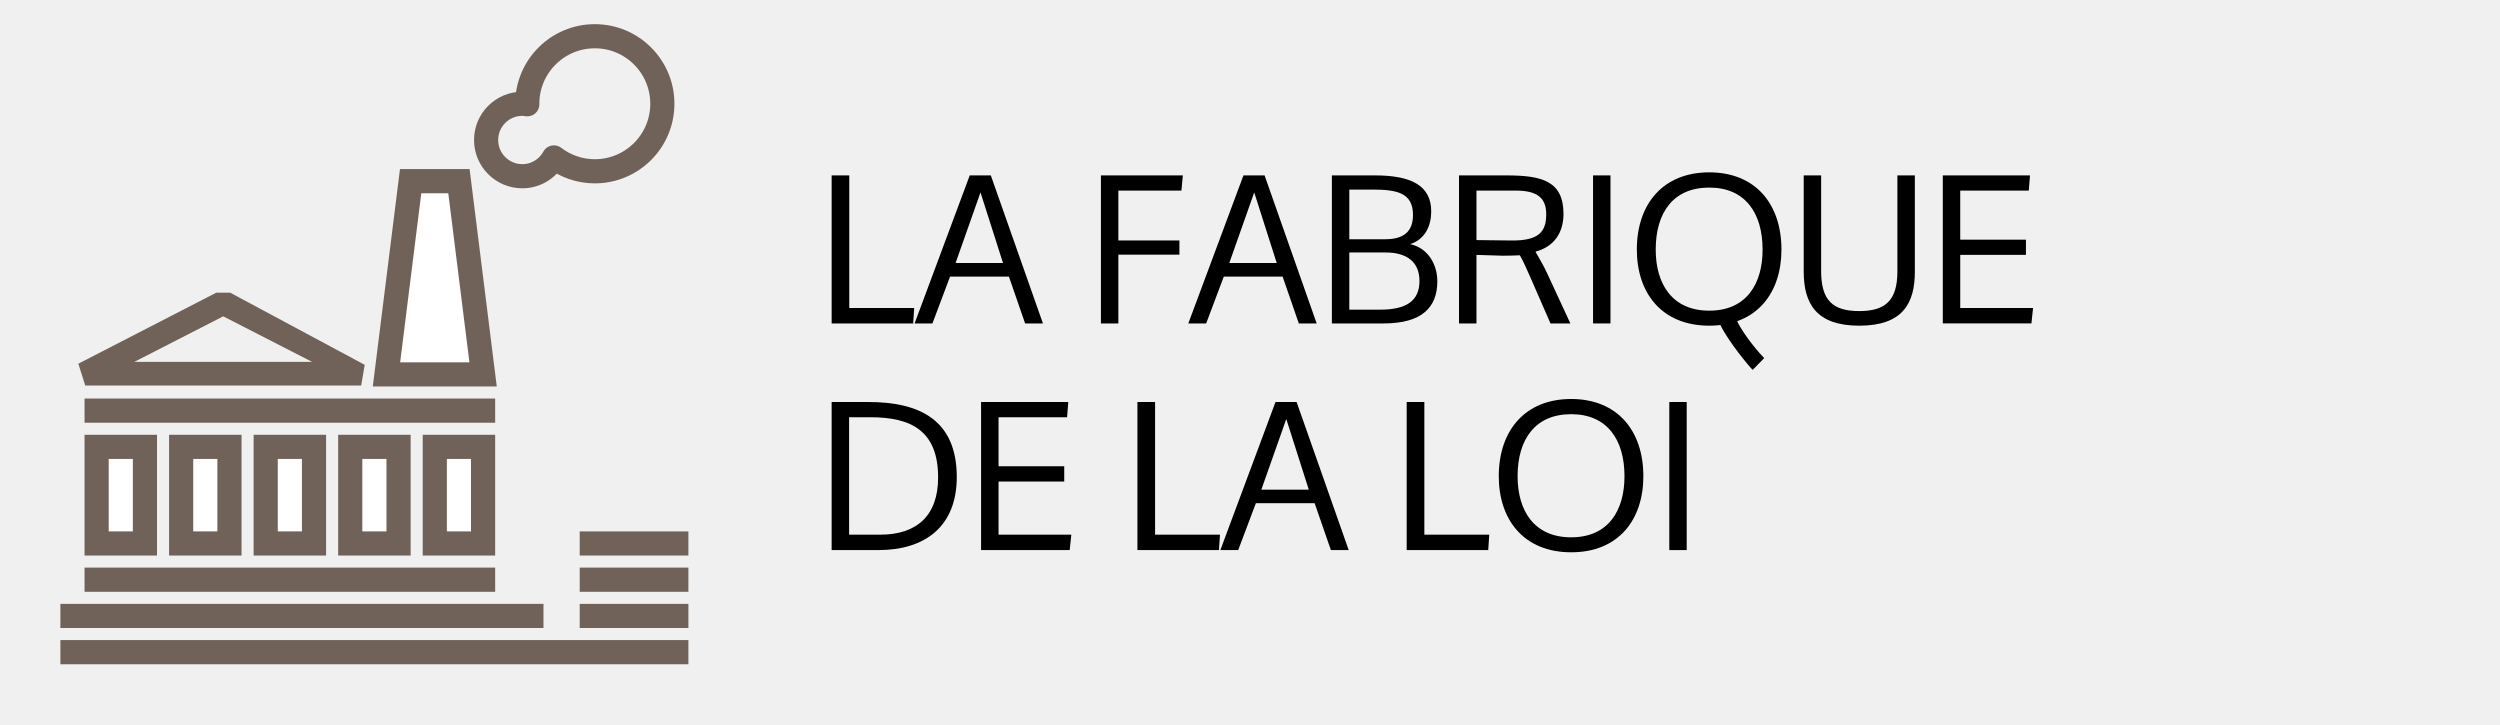
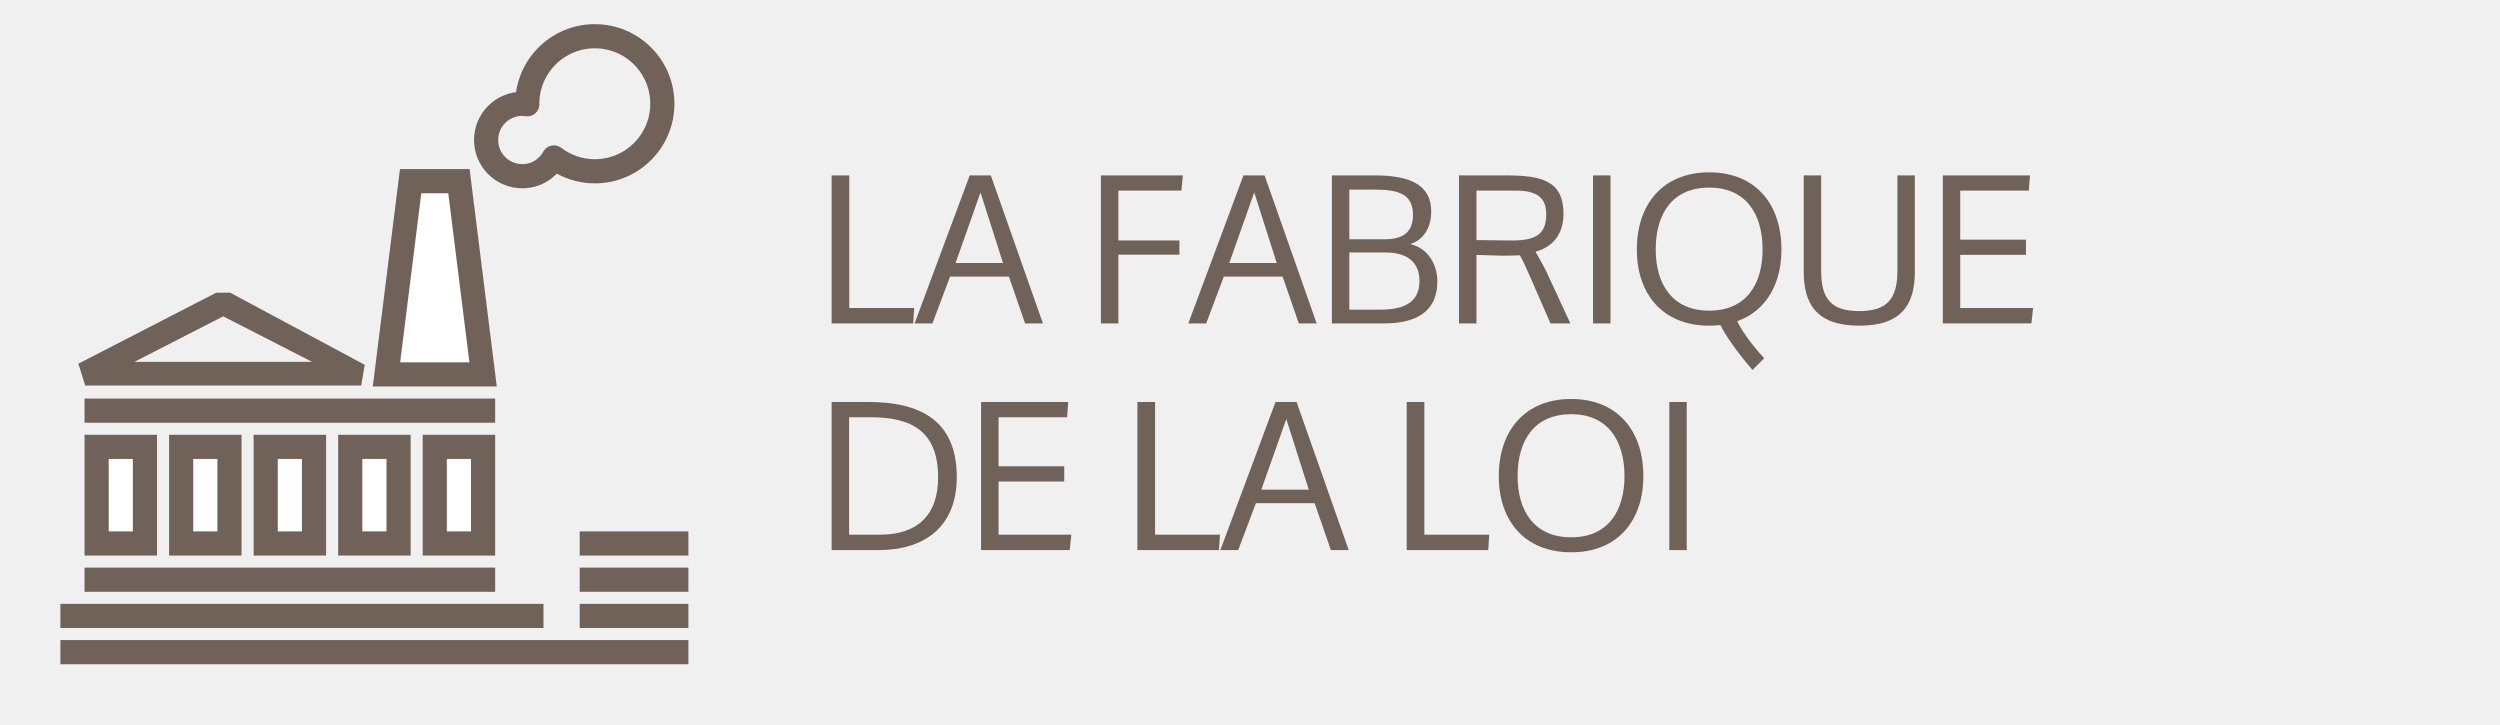
<svg xmlns="http://www.w3.org/2000/svg" version="1.1" id="Calque_1" x="0px" y="0px" width="207px" height="60px" viewBox="0 0 207 60" enable-background="new 0 0 207 60" xml:space="preserve">
  <defs id="defs71" />
  <rect x="8" y="37" fill="#FFFFFF" stroke="#716259" stroke-width="2" stroke-miterlimit="10" width="4" height="8" id="rect3" />
  <rect x="15" y="37" fill="#FFFFFF" stroke="#716259" stroke-width="2" stroke-miterlimit="10" width="4" height="8" id="rect5" />
  <rect x="22" y="37" fill="#FFFFFF" stroke="#716259" stroke-width="2" stroke-miterlimit="10" width="4" height="8" id="rect7" />
  <rect x="29" y="37" fill="#FFFFFF" stroke="#716259" stroke-width="2" stroke-miterlimit="10" width="4" height="8" id="rect9" />
  <rect x="36" y="37" fill="#FFFFFF" stroke="#716259" stroke-width="2" stroke-miterlimit="10" width="4" height="8" id="rect11" />
  <polygon fill="#FFFFFF" stroke="#716259" stroke-width="2" stroke-miterlimit="10" points="32,31 34,15 38,15 40,31 " id="polygon13" />
-   <path style="font-size:medium;font-style:normal;font-variant:normal;font-weight:normal;font-stretch:normal;text-indent:0;text-align:start;text-decoration:none;line-height:normal;letter-spacing:normal;word-spacing:normal;text-transform:none;direction:ltr;block-progression:tb;writing-mode:lr-tb;text-anchor:start;baseline-shift:baseline;color:#000000;fill:#716259;fill-opacity:1;fill-rule:nonzero;stroke:none;stroke-width:2;marker:none;visibility:visible;display:inline;overflow:visible;enable-background:accumulate;font-family:Sans;-inkscape-font-specification:Sans" d="m 17.911,24.231 -11.424,5.883 0.571,1.808 22.848,0 0.293,-1.715 -11.146,-5.976 z m 0.571,1.961 7.354,3.769 -14.708,0 z" id="polygon15" />
+   <path style="font-size:medium;font-style:normal;font-variant:normal;font-weight:normal;font-stretch:normal;text-indent:0;text-align:start;text-decoration:none;line-height:normal;letter-spacing:normal;word-spacing:normal;text-transform:none;direction:ltr;block-progression:tb;writing-mode:lr-tb;text-anchor:start;baseline-shift:baseline;color:#716259;fill:#716259;fill-opacity:1;fill-rule:nonzero;stroke:none;stroke-width:2;marker:none;visibility:visible;display:inline;overflow:visible;enable-background:accumulate;font-family:Sans;-inkscape-font-specification:Sans" d="m 17.911,24.231 -11.424,5.883 0.571,1.808 22.848,0 0.293,-1.715 -11.146,-5.976 z m 0.571,1.961 7.354,3.769 -14.708,0 z" id="polygon15" />
  <line fill="none" stroke="#716259" stroke-width="2" stroke-linejoin="round" stroke-miterlimit="10" x1="7" y1="34" x2="41" y2="34" id="line17" />
  <line fill="none" stroke="#716259" stroke-width="2" stroke-linejoin="round" stroke-miterlimit="10" x1="7" y1="48" x2="41" y2="48" id="line19" />
  <line fill="none" stroke="#716259" stroke-width="2" stroke-linejoin="round" stroke-miterlimit="10" x1="5" y1="51" x2="45" y2="51" id="line21" />
  <line fill="none" stroke="#716259" stroke-width="2" stroke-linejoin="round" stroke-miterlimit="10" x1="5" y1="54" x2="57" y2="54" id="line23" />
-   <g id="g25">
-     <path d="M70.32,14.523v10.982h5.374l-0.083,1.276H68.86V14.523H70.32z" id="path27" />
-     <path d="M83.536,22.902h-4.871l-1.46,3.879h-1.478l4.567-12.258h1.746l4.316,12.258H84.88L83.536,22.902z M83.049,21.777   l-1.864-5.844l-2.063,5.844H83.049z" id="path29" />
-     <path d="M97.655,21.088h-5.055v5.693h-1.444V14.523h6.783l-0.117,1.258h-5.222v4.132h5.055V21.088z" id="path31" />
-     <path d="M106.2,22.902h-4.869l-1.461,3.879h-1.479l4.567-12.258h1.749l4.313,12.258h-1.477L106.2,22.902z M105.713,21.777   l-1.863-5.844l-2.065,5.844H105.713z" id="path33" />
-     <path d="M110.279,14.523h3.576c2.957,0,4.651,0.822,4.651,2.989c0,1.175-0.502,2.3-1.744,2.703   c1.543,0.336,2.249,1.765,2.249,3.073c0,2.149-1.26,3.493-4.45,3.493h-4.282V14.523z M111.723,19.812h2.906   c1.143,0,2.367-0.286,2.367-2.015c0-1.848-1.359-2.1-3.359-2.1h-1.914V19.812z M111.723,25.64h2.57   c2.133,0,3.239-0.723,3.239-2.368c0-1.545-0.988-2.368-2.82-2.368h-2.989V25.64z" id="path35" />
-     <path d="M128.38,26.781l-1.663-3.812c-0.318-0.722-0.621-1.411-0.873-1.831c-0.234,0.018-1.126,0.035-1.409,0.035   c-0.151,0-2.184-0.067-2.184-0.067v5.676h-1.445V14.523h3.88c2.923,0,4.771,0.419,4.771,3.191c0,1.51-0.74,2.703-2.318,3.123   c-0.019,0,0.62,1.042,0.905,1.663l1.983,4.282H128.38z M122.251,19.879l2.922,0.034c2.217,0.017,2.854-0.705,2.854-2.167   c0-1.276-0.637-1.965-2.518-1.965h-3.258V19.879z" id="path37" />
-     <path d="M133.347,26.781h-1.442V14.523h1.442V26.781z" id="path39" />
-     <path d="M135.53,20.668c0-3.812,2.199-6.398,5.995-6.398s5.979,2.586,5.979,6.398c0,3.595-2.05,6.298-5.979,6.298   C137.596,26.967,135.53,24.263,135.53,20.668z M137.093,20.668c0,2.821,1.343,5.055,4.433,5.055s4.416-2.233,4.416-5.055   c0-3.057-1.461-5.137-4.416-5.137C138.568,15.531,137.093,17.579,137.093,20.668z M142.449,26.916c0.017,0,1.058-0.537,1.377-0.353   c0.537,1.193,1.998,2.854,2.25,3.089l-0.956,0.975C144.8,30.308,143.155,28.342,142.449,26.916z" id="path41" />
-     <path d="M149.348,22.5v-7.977h1.443v7.926c0,2.402,0.939,3.308,3.158,3.308c2.199,0,3.156-0.906,3.156-3.308v-7.926h1.444V22.5   c0,2.636-1.024,4.467-4.601,4.467C150.389,26.967,149.348,25.135,149.348,22.5z" id="path43" />
-     <path d="M167.749,21.105h-5.441v4.399h6.029l-0.135,1.276h-7.338V14.523h7.22l-0.101,1.258h-5.676v4.064h5.441V21.105z" id="path45" />
-     <path d="M68.86,33.286h3.04c4.231,0,7.321,1.478,7.321,6.216c0,4.078-2.619,6.045-6.482,6.045H68.86V33.286z M70.305,44.27h2.586   c3.007,0,4.785-1.562,4.785-4.737c0-3.861-2.232-4.985-5.591-4.985h-1.78V44.27z" id="path47" />
-     <path d="M88.119,39.87H82.68v4.399h6.026l-0.135,1.277h-7.338V33.286h7.221l-0.1,1.261H82.68v4.062h5.439V39.87z" id="path49" />
-     <path d="M95.64,33.286V44.27h5.374l-0.085,1.277h-6.75V33.286H95.64z" id="path51" />
-     <path d="M108.853,41.667h-4.868l-1.462,3.88h-1.478l4.567-12.261h1.747l4.314,12.261h-1.476L108.853,41.667z M108.367,40.543   l-1.863-5.846l-2.066,5.846H108.367z" id="path53" />
-     <path d="M117.936,33.286V44.27h5.374l-0.084,1.277h-6.752V33.286H117.936z" id="path55" />
-     <path d="M124.098,39.433c0-3.811,2.199-6.397,5.994-6.397s5.978,2.587,5.978,6.397c0,3.595-2.048,6.297-5.978,6.297   C126.164,45.729,124.098,43.027,124.098,39.433z M125.657,39.433c0,2.822,1.343,5.057,4.435,5.057c3.09,0,4.416-2.234,4.416-5.057   c0-3.056-1.461-5.139-4.416-5.139C127.136,34.294,125.657,36.344,125.657,39.433z" id="path57" />
-     <path d="M139.66,45.547h-1.442V33.286h1.442V45.547z" id="path59" />
+   <g id="g25" style="fill:#716259;fill-opacity:1">
+     <path d="M70.32,14.523v10.982h5.374l-0.083,1.276H68.86V14.523H70.32z" id="path27" style="fill:#716259;fill-opacity:1" />
+     <path d="M83.536,22.902h-4.871l-1.46,3.879h-1.478l4.567-12.258h1.746l4.316,12.258H84.88L83.536,22.902z M83.049,21.777   l-1.864-5.844l-2.063,5.844H83.049z" id="path29" style="fill:#716259;fill-opacity:1" />
+     <path d="M97.655,21.088h-5.055v5.693h-1.444V14.523h6.783l-0.117,1.258h-5.222v4.132h5.055V21.088z" id="path31" style="fill:#716259;fill-opacity:1" />
+     <path d="M106.2,22.902h-4.869l-1.461,3.879h-1.479l4.567-12.258h1.749l4.313,12.258h-1.477L106.2,22.902z M105.713,21.777   l-1.863-5.844l-2.065,5.844H105.713z" id="path33" style="fill:#716259;fill-opacity:1" />
+     <path d="M110.279,14.523h3.576c2.957,0,4.651,0.822,4.651,2.989c0,1.175-0.502,2.3-1.744,2.703   c1.543,0.336,2.249,1.765,2.249,3.073c0,2.149-1.26,3.493-4.45,3.493h-4.282V14.523z M111.723,19.812h2.906   c1.143,0,2.367-0.286,2.367-2.015c0-1.848-1.359-2.1-3.359-2.1h-1.914V19.812z M111.723,25.64h2.57   c2.133,0,3.239-0.723,3.239-2.368c0-1.545-0.988-2.368-2.82-2.368h-2.989V25.64z" id="path35" style="fill:#716259;fill-opacity:1" />
+     <path d="M128.38,26.781l-1.663-3.812c-0.318-0.722-0.621-1.411-0.873-1.831c-0.234,0.018-1.126,0.035-1.409,0.035   c-0.151,0-2.184-0.067-2.184-0.067v5.676h-1.445V14.523h3.88c2.923,0,4.771,0.419,4.771,3.191c0,1.51-0.74,2.703-2.318,3.123   c-0.019,0,0.62,1.042,0.905,1.663l1.983,4.282H128.38z M122.251,19.879l2.922,0.034c2.217,0.017,2.854-0.705,2.854-2.167   c0-1.276-0.637-1.965-2.518-1.965h-3.258V19.879z" id="path37" style="fill:#716259;fill-opacity:1" />
+     <path d="M133.347,26.781h-1.442V14.523h1.442V26.781z" id="path39" style="fill:#716259;fill-opacity:1" />
+     <path d="M135.53,20.668c0-3.812,2.199-6.398,5.995-6.398s5.979,2.586,5.979,6.398c0,3.595-2.05,6.298-5.979,6.298   C137.596,26.967,135.53,24.263,135.53,20.668z M137.093,20.668c0,2.821,1.343,5.055,4.433,5.055s4.416-2.233,4.416-5.055   c0-3.057-1.461-5.137-4.416-5.137C138.568,15.531,137.093,17.579,137.093,20.668z M142.449,26.916c0.017,0,1.058-0.537,1.377-0.353   c0.537,1.193,1.998,2.854,2.25,3.089l-0.956,0.975C144.8,30.308,143.155,28.342,142.449,26.916z" id="path41" style="fill:#716259;fill-opacity:1" />
+     <path d="M149.348,22.5v-7.977h1.443v7.926c0,2.402,0.939,3.308,3.158,3.308c2.199,0,3.156-0.906,3.156-3.308v-7.926h1.444V22.5   c0,2.636-1.024,4.467-4.601,4.467C150.389,26.967,149.348,25.135,149.348,22.5z" id="path43" style="fill:#716259;fill-opacity:1" />
+     <path d="M167.749,21.105h-5.441v4.399h6.029l-0.135,1.276h-7.338V14.523h7.22l-0.101,1.258h-5.676v4.064h5.441V21.105z" id="path45" style="fill:#716259;fill-opacity:1" />
+     <path d="M68.86,33.286h3.04c4.231,0,7.321,1.478,7.321,6.216c0,4.078-2.619,6.045-6.482,6.045H68.86V33.286z M70.305,44.27h2.586   c3.007,0,4.785-1.562,4.785-4.737c0-3.861-2.232-4.985-5.591-4.985h-1.78V44.27z" id="path47" style="fill:#716259;fill-opacity:1" />
+     <path d="M88.119,39.87H82.68v4.399h6.026l-0.135,1.277h-7.338V33.286h7.221l-0.1,1.261H82.68v4.062h5.439V39.87z" id="path49" style="fill:#716259;fill-opacity:1" />
+     <path d="M95.64,33.286V44.27h5.374l-0.085,1.277h-6.75V33.286H95.64z" id="path51" style="fill:#716259;fill-opacity:1" />
+     <path d="M108.853,41.667h-4.868l-1.462,3.88h-1.478l4.567-12.261h1.747l4.314,12.261h-1.476L108.853,41.667z M108.367,40.543   l-1.863-5.846l-2.066,5.846H108.367z" id="path53" style="fill:#716259;fill-opacity:1" />
+     <path d="M117.936,33.286V44.27h5.374l-0.084,1.277h-6.752V33.286H117.936z" id="path55" style="fill:#716259;fill-opacity:1" />
+     <path d="M124.098,39.433c0-3.811,2.199-6.397,5.994-6.397s5.978,2.587,5.978,6.397c0,3.595-2.048,6.297-5.978,6.297   C126.164,45.729,124.098,43.027,124.098,39.433z M125.657,39.433c0,2.822,1.343,5.057,4.435,5.057c3.09,0,4.416-2.234,4.416-5.057   c0-3.056-1.461-5.139-4.416-5.139C127.136,34.294,125.657,36.344,125.657,39.433z" id="path57" style="fill:#716259;fill-opacity:1" />
+     <path d="M139.66,45.547h-1.442V33.286h1.442V45.547z" id="path59" style="fill:#716259;fill-opacity:1" />
  </g>
  <line stroke-miterlimit="10" x1="48" y1="45" x2="57" y2="45" id="line61" stroke-linejoin="round" stroke-width="2" stroke="#716259" fill="none" />
  <line stroke-miterlimit="10" x1="48" y1="48" x2="57" y2="48" id="line63" stroke-linejoin="round" stroke-width="2" stroke="#716259" fill="none" />
  <line fill="none" stroke="#716259" stroke-width="2" stroke-linejoin="round" stroke-miterlimit="10" x1="48" y1="51" x2="57" y2="51" id="line65" />
  <path fill="none" stroke="#716259" stroke-width="2" stroke-linejoin="round" stroke-miterlimit="10" d="M49.25,3  c-3.089,0-5.592,2.504-5.592,5.592c0,0.014,0.002,0.027,0.002,0.042c-0.135-0.019-0.27-0.042-0.41-0.042c-1.657,0-3,1.343-3,3  s1.343,3,3,3c1.131,0,2.104-0.633,2.614-1.557c0.94,0.717,2.111,1.148,3.386,1.148c3.089,0,5.592-2.504,5.592-5.592  S52.339,3,49.25,3z" id="path67" />
</svg>
